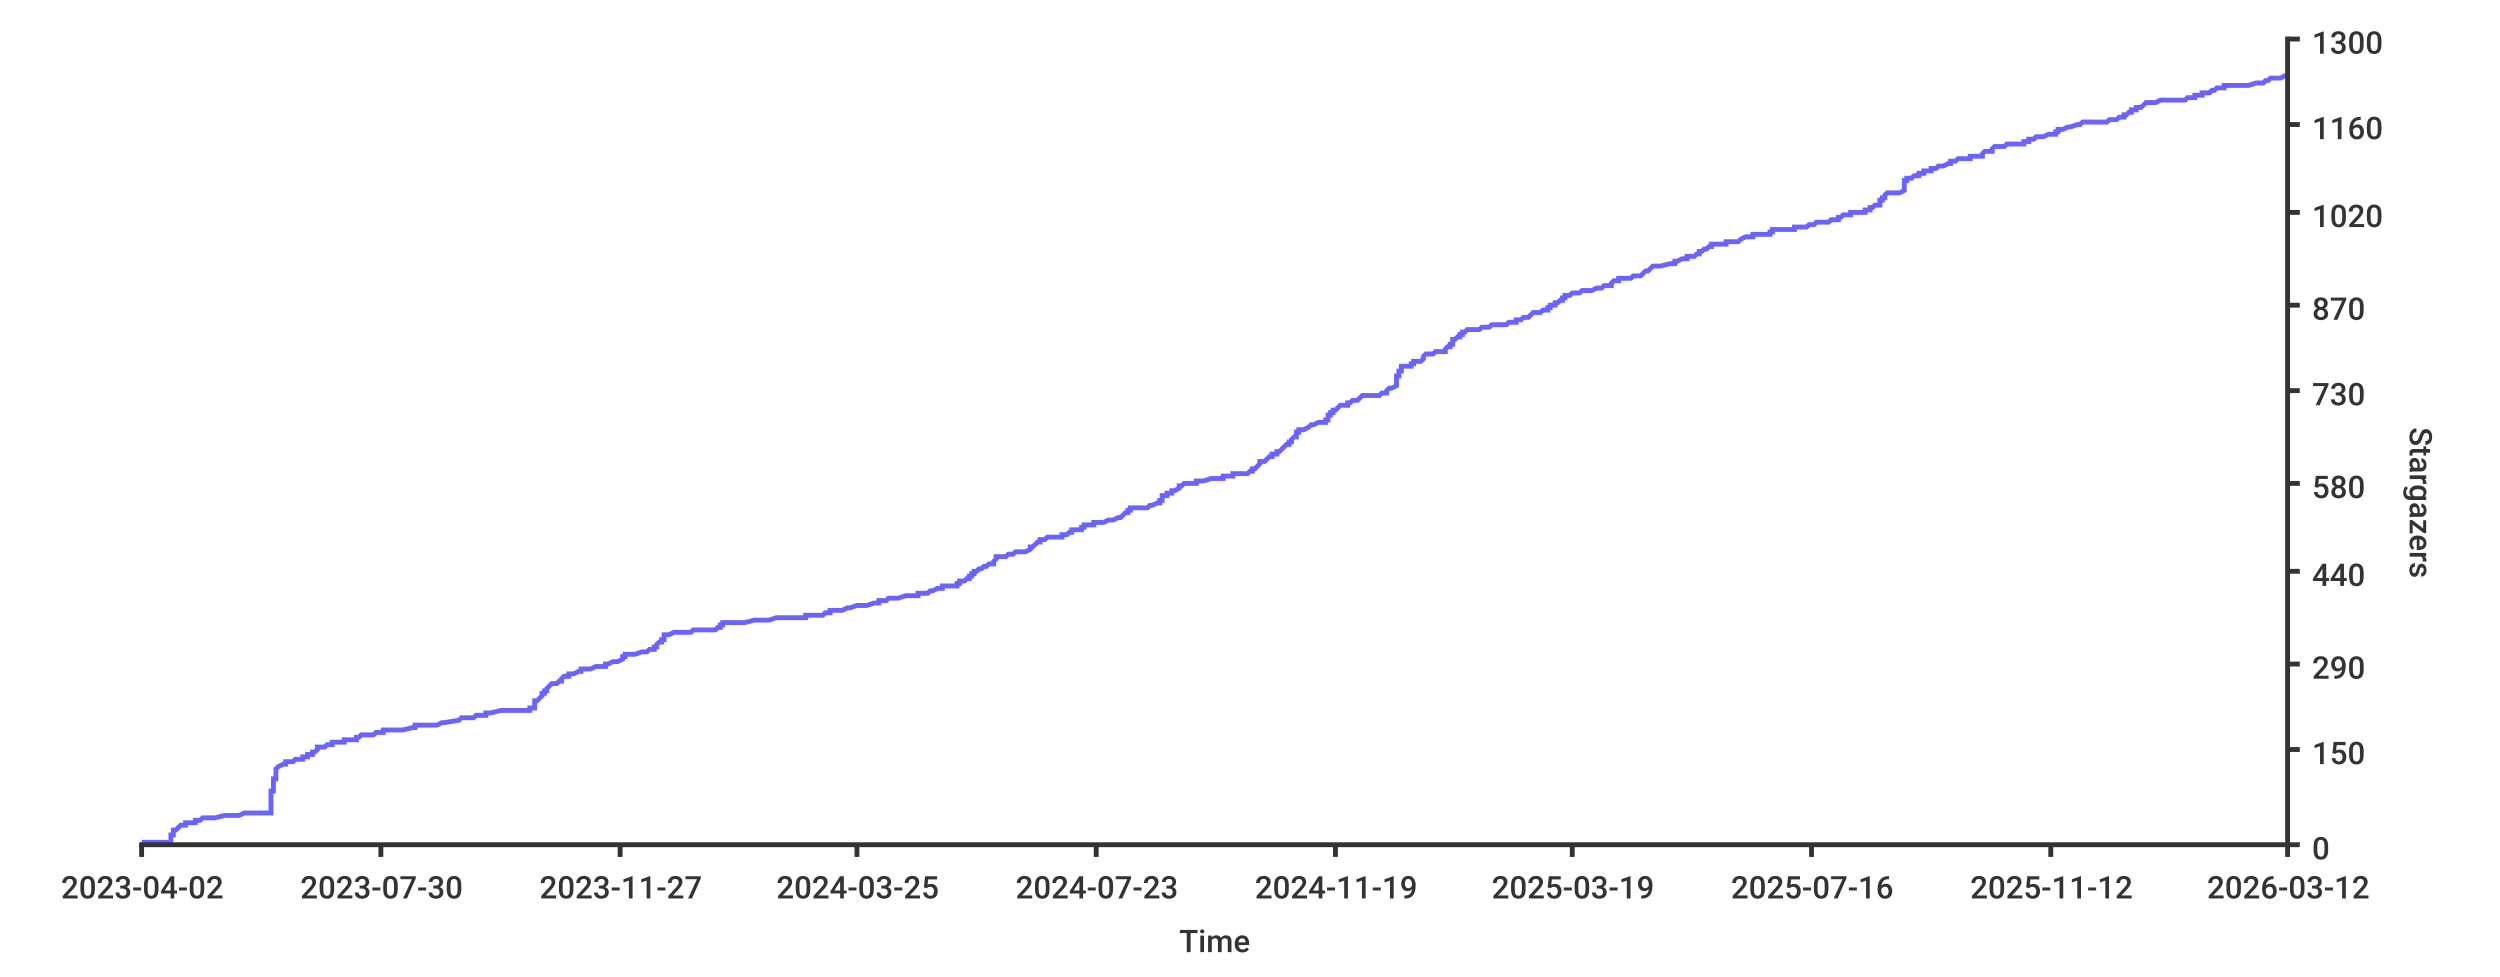
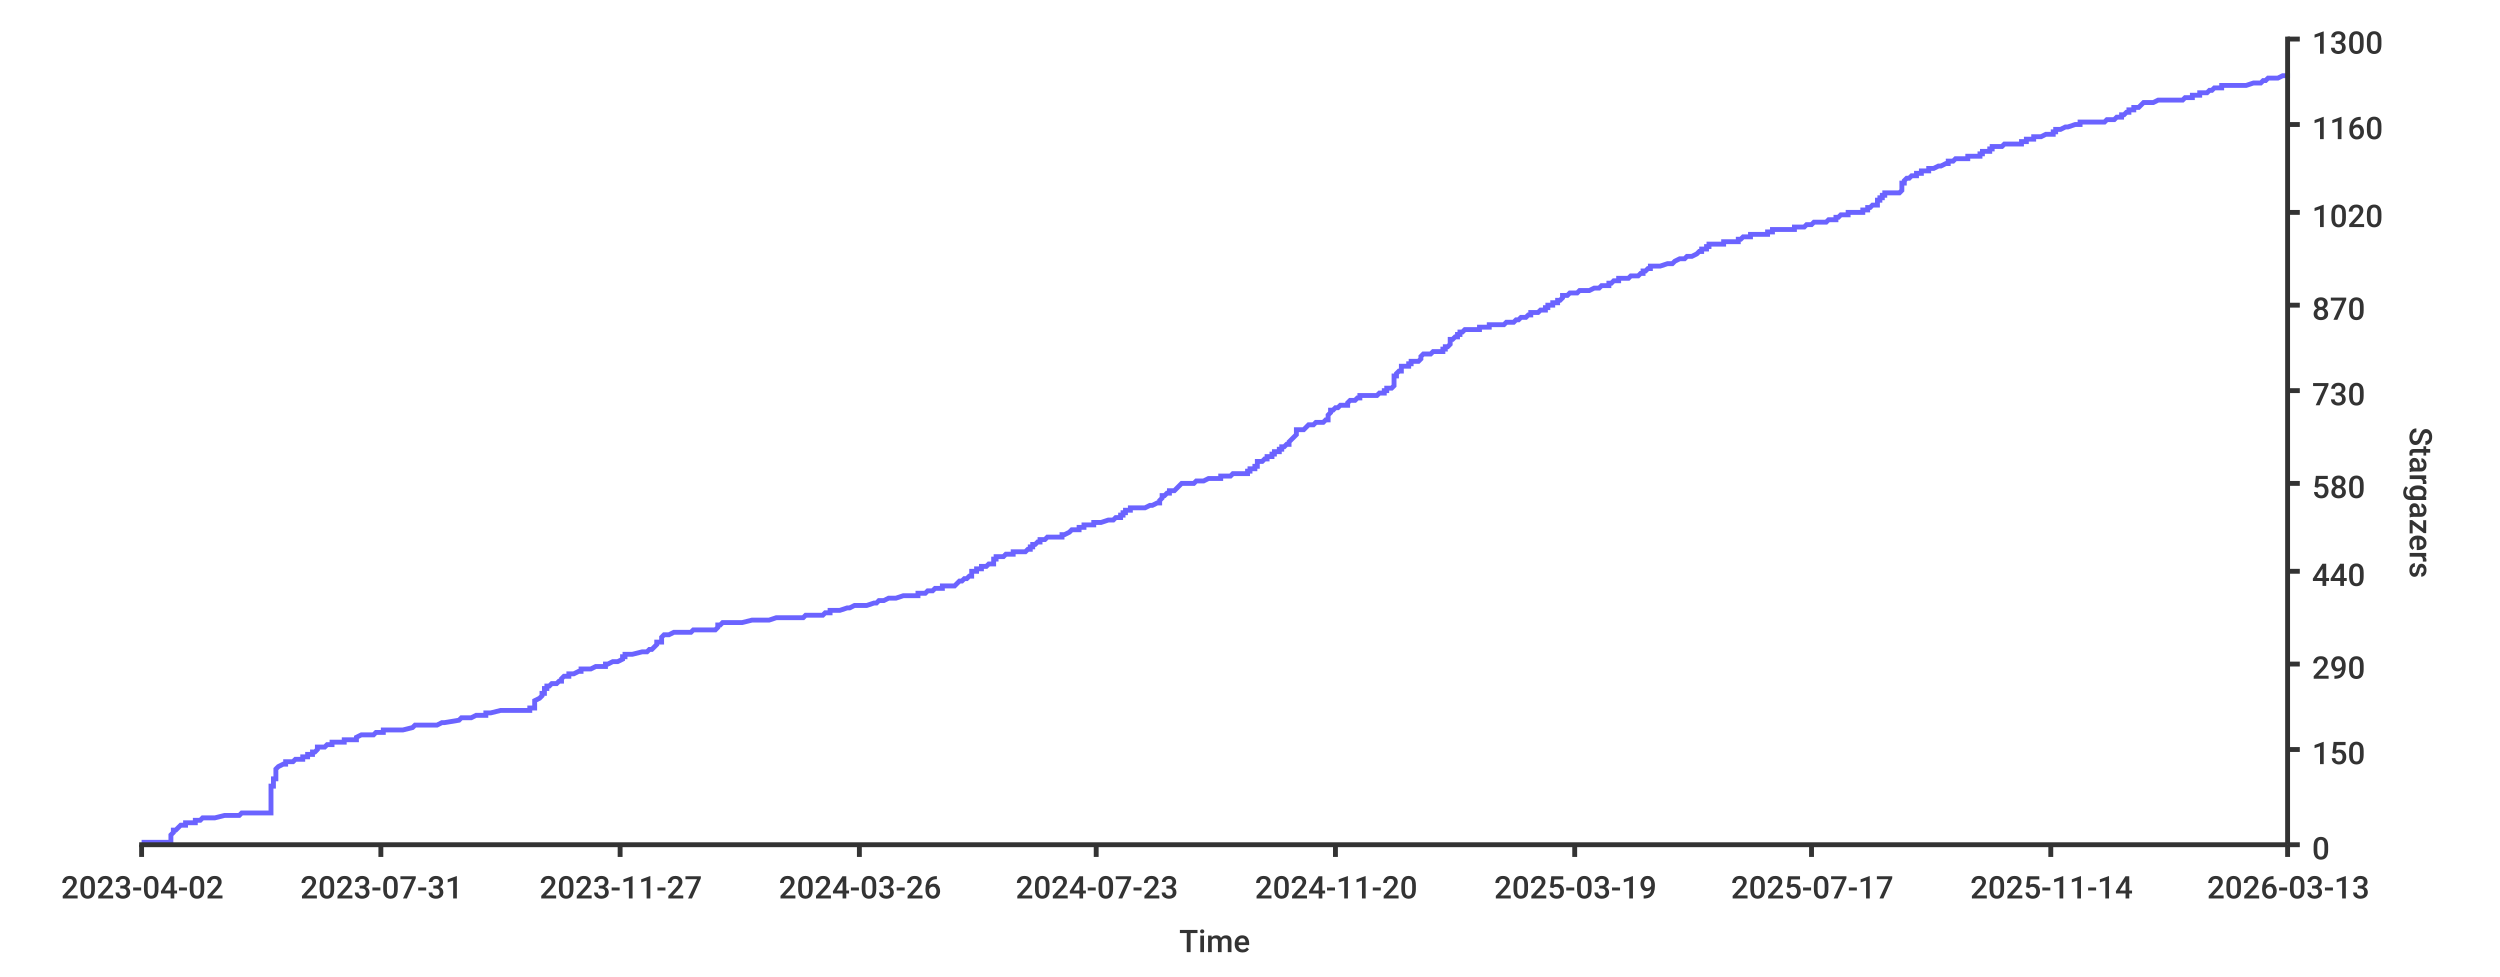
<svg xmlns="http://www.w3.org/2000/svg" width="1024px" height="400px">
  <style type="text/css">
path { fill: none; stroke: rgb(51,51,51); }
path.series { stroke: #6b63ff; }
rect.background { fill: rgb(255,255,255); stroke: none; }

text {
	stroke-width: 0;
	stroke: none;
	fill: rgba(51,51,51,1.0);
	font-size: 12.8px;
	font-family: 'Roboto Medium', sans-serif;
}
</style>
-   <rect x="0" y="0" width="1024px" height="400px" class="background" rx="8" />
-   <path stroke-width="2" class="series" d="M 58 345 L 60 345 L 70 345 L 70 344 L 70 344 L 70 344 L 70 344 L 70 343 L 70 343 L 70 343 L 70 343 L 70 342 L 70 342 L 70 342 L 71 342 L 71 341 L 71 341 L 71 341 L 71 341 L 71 340 L 72 340 L 72 340 L 72 340 L 73 339 L 73 339 L 73 339 L 73 339 L 74 338 L 75 338 L 75 338 L 76 338 L 76 337 L 80 337 L 80 337 L 80 337 L 80 336 L 80 336 L 82 336 L 82 336 L 83 335 L 84 335 L 87 335 L 88 335 L 92 334 L 94 334 L 96 334 L 98 334 L 100 333 L 109 333 L 109 333 L 111 333 L 111 332 L 111 332 L 111 332 L 111 332 L 111 331 L 111 331 L 111 331 L 111 331 L 111 330 L 111 330 L 111 330 L 111 330 L 111 329 L 111 329 L 111 329 L 111 328 L 111 328 L 111 328 L 111 328 L 111 327 L 111 327 L 111 327 L 111 327 L 111 326 L 111 326 L 111 326 L 111 326 L 111 325 L 111 325 L 111 325 L 111 325 L 111 324 L 112 324 L 112 324 L 112 324 L 112 323 L 112 323 L 112 323 L 112 323 L 112 322 L 112 322 L 112 322 L 112 322 L 112 321 L 112 321 L 112 321 L 112 321 L 112 320 L 112 320 L 112 320 L 112 320 L 112 319 L 113 319 L 113 319 L 113 319 L 113 318 L 113 318 L 113 318 L 113 318 L 113 317 L 113 317 L 113 317 L 113 317 L 113 316 L 113 316 L 113 316 L 113 316 L 113 315 L 113 315 L 113 315 L 113 315 L 114 314 L 114 314 L 114 314 L 114 314 L 116 313 L 116 313 L 117 313 L 117 313 L 117 312 L 119 312 L 120 312 L 121 311 L 122 311 L 123 311 L 124 311 L 124 310 L 124 310 L 126 310 L 126 310 L 126 309 L 127 309 L 127 309 L 128 309 L 128 308 L 128 308 L 128 308 L 129 308 L 130 307 L 130 307 L 130 307 L 130 307 L 130 306 L 131 306 L 132 306 L 133 306 L 134 305 L 135 305 L 135 305 L 136 305 L 136 304 L 136 304 L 137 304 L 141 304 L 141 303 L 142 303 L 146 303 L 146 303 L 146 302 L 146 302 L 146 302 L 147 302 L 148 301 L 148 301 L 149 301 L 153 301 L 154 300 L 155 300 L 157 300 L 157 300 L 157 299 L 158 299 L 161 299 L 165 299 L 169 298 L 169 298 L 169 298 L 170 298 L 170 297 L 176 297 L 179 297 L 179 297 L 181 296 L 181 296 L 182 296 L 188 295 L 188 295 L 188 295 L 188 295 L 189 294 L 192 294 L 193 294 L 194 294 L 195 293 L 198 293 L 199 293 L 199 293 L 199 292 L 199 292 L 200 292 L 201 292 L 205 291 L 212 291 L 215 291 L 217 291 L 217 290 L 219 290 L 219 290 L 219 290 L 219 289 L 219 289 L 219 289 L 219 289 L 219 288 L 219 288 L 219 288 L 219 288 L 219 287 L 219 287 L 219 287 L 220 287 L 221 286 L 221 286 L 221 286 L 221 286 L 222 285 L 222 285 L 222 285 L 222 285 L 222 284 L 222 284 L 222 284 L 223 284 L 223 283 L 223 283 L 224 283 L 224 283 L 224 282 L 224 282 L 224 282 L 224 282 L 225 281 L 225 281 L 225 281 L 225 281 L 226 280 L 227 280 L 227 280 L 228 280 L 229 279 L 230 279 L 230 279 L 230 278 L 230 278 L 230 278 L 230 278 L 231 277 L 232 277 L 233 277 L 233 277 L 233 276 L 234 276 L 235 276 L 235 276 L 237 275 L 237 275 L 238 275 L 238 275 L 238 274 L 241 274 L 242 274 L 242 274 L 244 273 L 245 273 L 247 273 L 248 273 L 248 272 L 249 272 L 249 272 L 249 272 L 251 271 L 252 271 L 253 271 L 253 271 L 255 270 L 255 270 L 255 270 L 255 270 L 255 269 L 255 269 L 256 269 L 256 269 L 256 268 L 256 268 L 257 268 L 260 268 L 263 267 L 263 267 L 263 267 L 265 267 L 266 266 L 267 266 L 267 266 L 268 266 L 268 265 L 269 265 L 269 265 L 269 265 L 269 264 L 269 264 L 269 264 L 269 264 L 270 263 L 271 263 L 271 263 L 271 262 L 271 262 L 271 262 L 272 262 L 272 261 L 272 261 L 272 261 L 272 261 L 272 260 L 272 260 L 272 260 L 274 260 L 276 259 L 276 259 L 277 259 L 283 259 L 284 258 L 286 258 L 288 258 L 293 258 L 294 257 L 295 257 L 295 257 L 295 257 L 295 256 L 295 256 L 295 256 L 296 256 L 296 255 L 301 255 L 303 255 L 305 255 L 309 254 L 311 254 L 314 254 L 315 254 L 318 253 L 318 253 L 324 253 L 330 253 L 330 252 L 334 252 L 334 252 L 337 252 L 338 251 L 340 251 L 340 251 L 340 251 L 340 250 L 342 250 L 343 250 L 345 250 L 347 249 L 347 249 L 348 249 L 348 249 L 351 248 L 353 248 L 353 248 L 355 248 L 358 247 L 358 247 L 358 247 L 360 247 L 360 246 L 361 246 L 363 246 L 364 245 L 366 245 L 368 245 L 368 245 L 371 244 L 371 244 L 373 244 L 376 244 L 376 243 L 379 243 L 380 243 L 380 243 L 381 242 L 381 242 L 382 242 L 382 242 L 384 241 L 386 241 L 386 241 L 386 241 L 386 240 L 391 240 L 391 240 L 392 240 L 392 239 L 392 239 L 393 239 L 393 239 L 393 238 L 393 238 L 395 238 L 395 238 L 396 237 L 396 237 L 396 237 L 397 237 L 397 236 L 397 236 L 398 236 L 398 236 L 398 235 L 398 235 L 398 235 L 399 235 L 399 234 L 399 234 L 400 234 L 400 234 L 401 233 L 401 233 L 401 233 L 402 233 L 403 232 L 403 232 L 403 232 L 404 232 L 405 231 L 405 231 L 406 231 L 407 231 L 407 230 L 407 230 L 407 230 L 408 229 L 408 229 L 408 229 L 408 229 L 408 228 L 409 228 L 411 228 L 412 228 L 413 227 L 413 227 L 414 227 L 415 227 L 416 226 L 417 226 L 419 226 L 420 226 L 422 225 L 422 225 L 422 225 L 422 225 L 422 224 L 423 224 L 423 224 L 423 224 L 424 223 L 424 223 L 424 223 L 424 223 L 425 222 L 426 222 L 426 222 L 426 222 L 426 221 L 428 221 L 428 221 L 428 221 L 429 220 L 430 220 L 431 220 L 435 220 L 435 219 L 435 219 L 436 219 L 437 219 L 438 218 L 439 218 L 439 218 L 439 218 L 439 217 L 440 217 L 442 217 L 443 217 L 443 216 L 443 216 L 444 216 L 444 216 L 444 215 L 444 215 L 446 215 L 448 215 L 448 214 L 451 214 L 451 214 L 452 214 L 454 213 L 455 213 L 456 213 L 458 212 L 459 212 L 459 212 L 459 212 L 460 211 L 460 211 L 460 211 L 460 211 L 461 210 L 461 210 L 461 210 L 462 210 L 462 209 L 462 209 L 462 209 L 463 209 L 463 208 L 466 208 L 467 208 L 470 208 L 471 207 L 471 207 L 472 207 L 472 207 L 474 206 L 475 206 L 475 206 L 475 206 L 475 205 L 475 205 L 476 205 L 476 205 L 476 204 L 476 204 L 476 204 L 476 204 L 476 203 L 477 203 L 477 203 L 478 203 L 478 202 L 479 202 L 479 202 L 480 202 L 480 201 L 480 201 L 480 201 L 481 201 L 483 200 L 483 200 L 483 200 L 483 200 L 483 199 L 484 199 L 484 199 L 484 199 L 485 198 L 486 198 L 488 198 L 490 198 L 490 197 L 491 197 L 493 197 L 496 196 L 496 196 L 498 196 L 501 196 L 501 195 L 501 195 L 504 195 L 505 195 L 505 194 L 506 194 L 506 194 L 511 194 L 512 193 L 512 193 L 512 193 L 513 193 L 513 192 L 514 192 L 514 192 L 514 192 L 515 191 L 515 191 L 515 191 L 515 191 L 516 190 L 516 190 L 516 190 L 516 190 L 516 189 L 516 189 L 517 189 L 518 189 L 519 188 L 519 188 L 519 188 L 519 188 L 520 187 L 520 187 L 521 187 L 521 187 L 521 186 L 521 186 L 522 186 L 523 186 L 523 185 L 524 185 L 524 185 L 524 185 L 525 184 L 525 184 L 525 184 L 525 184 L 526 183 L 526 183 L 526 183 L 526 183 L 527 182 L 527 182 L 528 182 L 528 182 L 528 181 L 528 181 L 529 181 L 529 181 L 529 180 L 529 180 L 529 180 L 530 179 L 530 179 L 530 179 L 531 179 L 531 178 L 531 178 L 531 178 L 531 178 L 531 177 L 532 177 L 532 177 L 532 177 L 532 176 L 532 176 L 534 176 L 534 176 L 536 175 L 536 175 L 536 175 L 536 175 L 537 174 L 538 174 L 538 174 L 538 174 L 540 173 L 542 173 L 542 173 L 543 173 L 543 172 L 543 172 L 544 172 L 544 172 L 544 171 L 544 171 L 544 171 L 544 171 L 544 170 L 545 170 L 545 170 L 545 170 L 545 169 L 545 169 L 545 169 L 546 169 L 546 168 L 546 168 L 546 168 L 547 168 L 548 167 L 548 167 L 548 167 L 548 167 L 549 166 L 549 166 L 550 166 L 552 166 L 552 165 L 552 165 L 552 165 L 553 165 L 554 164 L 555 164 L 556 164 L 557 163 L 557 163 L 557 163 L 557 163 L 558 162 L 561 162 L 563 162 L 565 162 L 566 161 L 566 161 L 567 161 L 568 161 L 568 160 L 568 160 L 568 160 L 568 160 L 569 159 L 569 159 L 569 159 L 570 159 L 572 158 L 572 158 L 572 158 L 572 158 L 572 157 L 572 157 L 572 157 L 572 157 L 572 156 L 572 156 L 572 156 L 572 156 L 572 155 L 572 155 L 572 155 L 572 155 L 572 154 L 573 154 L 573 154 L 573 154 L 573 153 L 573 153 L 573 153 L 573 153 L 573 152 L 573 152 L 574 152 L 574 152 L 574 151 L 574 151 L 574 151 L 574 151 L 574 150 L 575 150 L 576 150 L 578 150 L 578 149 L 578 149 L 579 149 L 579 149 L 579 148 L 580 148 L 581 148 L 582 148 L 583 147 L 583 147 L 583 147 L 583 146 L 583 146 L 583 146 L 583 146 L 584 145 L 584 145 L 584 145 L 587 145 L 588 144 L 589 144 L 591 144 L 592 144 L 592 143 L 592 143 L 592 143 L 592 143 L 593 142 L 593 142 L 593 142 L 594 142 L 594 141 L 594 141 L 595 141 L 595 141 L 595 140 L 595 140 L 595 140 L 595 140 L 595 139 L 595 139 L 596 139 L 596 139 L 597 138 L 597 138 L 597 138 L 598 138 L 598 137 L 598 137 L 598 137 L 599 137 L 599 136 L 599 136 L 600 136 L 600 136 L 601 135 L 603 135 L 604 135 L 606 135 L 607 134 L 608 134 L 610 134 L 610 134 L 611 133 L 613 133 L 616 133 L 617 133 L 618 132 L 619 132 L 621 132 L 621 132 L 621 131 L 623 131 L 623 131 L 624 130 L 624 130 L 625 130 L 626 130 L 627 129 L 627 129 L 627 129 L 627 129 L 628 128 L 628 128 L 631 128 L 631 128 L 632 127 L 632 127 L 633 127 L 634 127 L 634 126 L 635 126 L 635 126 L 635 126 L 635 125 L 636 125 L 636 125 L 637 125 L 637 124 L 638 124 L 638 124 L 638 124 L 639 123 L 639 123 L 640 123 L 640 123 L 640 122 L 641 122 L 641 122 L 641 122 L 641 121 L 641 121 L 641 121 L 643 121 L 644 120 L 645 120 L 647 120 L 647 120 L 648 119 L 649 119 L 651 119 L 652 119 L 654 118 L 655 118 L 655 118 L 656 118 L 657 117 L 659 117 L 660 117 L 660 117 L 660 116 L 660 116 L 660 116 L 660 116 L 661 115 L 662 115 L 663 115 L 663 115 L 663 114 L 664 114 L 668 114 L 669 113 L 669 113 L 671 113 L 672 113 L 673 112 L 673 112 L 673 112 L 673 112 L 674 111 L 675 111 L 675 111 L 675 111 L 676 110 L 676 110 L 676 110 L 676 110 L 677 109 L 678 109 L 680 109 L 680 109 L 684 108 L 685 108 L 685 108 L 686 108 L 686 107 L 686 107 L 686 107 L 687 107 L 689 106 L 690 106 L 691 106 L 691 106 L 691 105 L 692 105 L 693 105 L 694 105 L 695 104 L 695 104 L 696 104 L 696 104 L 696 103 L 696 103 L 696 103 L 697 103 L 698 102 L 698 102 L 699 102 L 699 102 L 700 101 L 700 101 L 700 101 L 701 101 L 701 100 L 701 100 L 704 100 L 707 100 L 707 99 L 710 99 L 710 99 L 712 99 L 713 98 L 713 98 L 713 98 L 715 97 L 715 97 L 716 97 L 718 97 L 718 96 L 721 96 L 725 96 L 725 96 L 725 95 L 725 95 L 725 95 L 726 95 L 726 94 L 727 94 L 733 94 L 735 94 L 735 93 L 736 93 L 738 93 L 740 93 L 741 92 L 742 92 L 742 92 L 743 92 L 744 91 L 748 91 L 748 91 L 749 91 L 750 90 L 752 90 L 753 90 L 753 90 L 753 89 L 753 89 L 754 89 L 754 89 L 755 88 L 757 88 L 758 88 L 758 88 L 758 87 L 760 87 L 763 87 L 764 87 L 764 86 L 766 86 L 766 86 L 766 86 L 766 85 L 766 85 L 767 85 L 767 85 L 768 84 L 769 84 L 769 84 L 770 84 L 770 83 L 770 83 L 770 83 L 770 83 L 770 82 L 770 82 L 771 82 L 771 82 L 771 81 L 772 81 L 772 81 L 772 80 L 772 80 L 772 80 L 772 80 L 773 79 L 774 79 L 778 79 L 778 79 L 780 78 L 780 78 L 780 78 L 780 78 L 780 77 L 780 77 L 780 77 L 780 77 L 780 76 L 780 76 L 780 76 L 780 76 L 780 75 L 780 75 L 780 75 L 780 75 L 780 74 L 780 74 L 781 74 L 781 74 L 781 73 L 782 73 L 783 73 L 783 73 L 784 72 L 785 72 L 785 72 L 786 72 L 786 71 L 786 71 L 788 71 L 788 71 L 788 70 L 789 70 L 790 70 L 791 70 L 791 69 L 792 69 L 793 69 L 793 69 L 794 68 L 795 68 L 796 68 L 796 68 L 798 67 L 798 67 L 798 67 L 799 67 L 799 66 L 799 66 L 800 66 L 801 66 L 802 65 L 804 65 L 807 65 L 807 64 L 808 64 L 811 64 L 812 64 L 812 63 L 812 63 L 812 63 L 812 63 L 813 62 L 814 62 L 815 62 L 816 62 L 816 61 L 816 61 L 816 61 L 816 61 L 817 60 L 821 60 L 821 60 L 821 60 L 822 59 L 823 59 L 824 59 L 829 59 L 829 58 L 830 58 L 830 58 L 831 58 L 831 57 L 833 57 L 833 57 L 833 57 L 834 56 L 834 56 L 834 56 L 837 56 L 839 55 L 839 55 L 841 55 L 842 55 L 842 54 L 842 54 L 842 54 L 843 54 L 843 53 L 843 53 L 845 53 L 845 53 L 847 52 L 847 52 L 847 52 L 848 52 L 851 51 L 851 51 L 852 51 L 852 51 L 853 50 L 857 50 L 859 50 L 863 50 L 864 49 L 866 49 L 867 49 L 867 49 L 868 48 L 868 48 L 870 48 L 870 47 L 871 47 L 871 47 L 871 47 L 872 46 L 872 46 L 873 46 L 873 46 L 873 45 L 874 45 L 875 45 L 875 45 L 875 44 L 875 44 L 876 44 L 877 44 L 878 43 L 878 43 L 878 43 L 878 43 L 879 42 L 882 42 L 883 42 L 883 42 L 885 41 L 886 41 L 888 41 L 895 41 L 896 40 L 898 40 L 898 40 L 899 40 L 899 39 L 899 39 L 901 39 L 902 39 L 902 38 L 904 38 L 905 38 L 905 38 L 906 37 L 907 37 L 907 37 L 907 37 L 908 36 L 909 36 L 911 36 L 911 36 L 911 35 L 917 35 L 921 35 L 921 35 L 924 34 L 926 34 L 926 34 L 927 34 L 928 33 L 928 33 L 929 33 L 929 33 L 930 32 L 930 32 L 934 32 L 936 31 L 937 31 L 937 31" />
-   <path stroke-width="2" d="M 937 346 L 937 15" />
-   <path stroke-width="2" d="M 937 346 L 942 346" />
+   <rect rx="8" x="0" y="0" width="1024px" height="400px" class="background" />
+   <path stroke-width="2" class="series" d="M 58 345 L 60 345 L 70 345 L 70 344 L 70 344 L 70 344 L 70 344 L 70 343 L 70 343 L 70 343 L 70 343 L 70 342 L 70 342 L 70 342 L 70 342 L 71 341 L 71 341 L 71 341 L 71 341 L 71 340 L 72 340 L 72 340 L 72 340 L 73 339 L 73 339 L 73 339 L 73 339 L 74 338 L 75 338 L 75 338 L 76 338 L 76 337 L 80 337 L 80 337 L 80 337 L 80 336 L 80 336 L 82 336 L 82 336 L 83 335 L 84 335 L 87 335 L 88 335 L 92 334 L 94 334 L 96 334 L 98 334 L 99 333 L 109 333 L 109 333 L 111 333 L 111 332 L 111 332 L 111 332 L 111 332 L 111 331 L 111 331 L 111 331 L 111 331 L 111 330 L 111 330 L 111 330 L 111 330 L 111 329 L 111 329 L 111 329 L 111 328 L 111 328 L 111 328 L 111 328 L 111 327 L 111 327 L 111 327 L 111 327 L 111 326 L 111 326 L 111 326 L 111 326 L 111 325 L 111 325 L 111 325 L 111 325 L 111 324 L 111 324 L 111 324 L 111 324 L 111 323 L 111 323 L 111 323 L 111 323 L 111 322 L 112 322 L 112 322 L 112 322 L 112 321 L 112 321 L 112 321 L 112 321 L 112 320 L 112 320 L 112 320 L 112 320 L 112 319 L 112 319 L 113 319 L 113 319 L 113 318 L 113 318 L 113 318 L 113 318 L 113 317 L 113 317 L 113 317 L 113 317 L 113 316 L 113 316 L 113 316 L 113 316 L 113 315 L 113 315 L 113 315 L 113 315 L 114 314 L 114 314 L 114 314 L 114 314 L 116 313 L 116 313 L 116 313 L 117 313 L 117 312 L 119 312 L 120 312 L 121 311 L 122 311 L 123 311 L 124 311 L 124 310 L 124 310 L 126 310 L 126 310 L 126 309 L 127 309 L 127 309 L 128 309 L 128 308 L 128 308 L 128 308 L 129 308 L 130 307 L 130 307 L 130 307 L 130 307 L 130 306 L 131 306 L 132 306 L 133 306 L 134 305 L 135 305 L 135 305 L 136 305 L 136 304 L 136 304 L 137 304 L 141 304 L 141 303 L 142 303 L 145 303 L 146 303 L 146 302 L 146 302 L 146 302 L 146 302 L 148 301 L 148 301 L 148 301 L 153 301 L 154 300 L 155 300 L 156 300 L 157 300 L 157 299 L 158 299 L 161 299 L 165 299 L 169 298 L 169 298 L 169 298 L 169 298 L 170 297 L 176 297 L 179 297 L 179 297 L 181 296 L 181 296 L 182 296 L 188 295 L 188 295 L 188 295 L 188 295 L 189 294 L 191 294 L 193 294 L 193 294 L 195 293 L 198 293 L 198 293 L 199 293 L 199 292 L 199 292 L 199 292 L 201 292 L 205 291 L 212 291 L 215 291 L 217 291 L 217 290 L 219 290 L 219 290 L 219 290 L 219 289 L 219 289 L 219 289 L 219 289 L 219 288 L 219 288 L 219 288 L 219 288 L 219 287 L 219 287 L 219 287 L 219 287 L 221 286 L 221 286 L 221 286 L 221 286 L 222 285 L 222 285 L 222 285 L 222 285 L 222 284 L 222 284 L 222 284 L 223 284 L 223 283 L 223 283 L 223 283 L 223 283 L 223 282 L 224 282 L 224 282 L 224 282 L 224 281 L 225 281 L 225 281 L 225 281 L 226 280 L 226 280 L 227 280 L 228 280 L 229 279 L 229 279 L 230 279 L 230 278 L 230 278 L 230 278 L 230 278 L 231 277 L 231 277 L 233 277 L 233 277 L 233 276 L 234 276 L 235 276 L 235 276 L 237 275 L 237 275 L 237 275 L 238 275 L 238 274 L 241 274 L 241 274 L 242 274 L 244 273 L 245 273 L 247 273 L 248 273 L 248 272 L 249 272 L 249 272 L 249 272 L 251 271 L 252 271 L 253 271 L 253 271 L 255 270 L 255 270 L 255 270 L 255 270 L 255 269 L 255 269 L 255 269 L 256 269 L 256 268 L 256 268 L 257 268 L 259 268 L 263 267 L 263 267 L 263 267 L 265 267 L 266 266 L 267 266 L 267 266 L 267 266 L 268 265 L 268 265 L 268 265 L 268 265 L 269 264 L 269 264 L 269 264 L 269 264 L 269 263 L 271 263 L 271 263 L 271 262 L 271 262 L 271 262 L 271 262 L 271 261 L 271 261 L 271 261 L 271 261 L 272 260 L 272 260 L 272 260 L 274 260 L 276 259 L 276 259 L 276 259 L 283 259 L 284 258 L 286 258 L 287 258 L 293 258 L 294 257 L 294 257 L 294 257 L 294 257 L 294 256 L 294 256 L 294 256 L 295 256 L 296 255 L 301 255 L 302 255 L 304 255 L 308 254 L 311 254 L 313 254 L 315 254 L 318 253 L 318 253 L 324 253 L 329 253 L 330 252 L 334 252 L 334 252 L 337 252 L 338 251 L 340 251 L 340 251 L 340 251 L 340 250 L 342 250 L 343 250 L 344 250 L 347 249 L 347 249 L 348 249 L 348 249 L 350 248 L 352 248 L 353 248 L 355 248 L 358 247 L 358 247 L 358 247 L 359 247 L 360 246 L 360 246 L 362 246 L 364 245 L 366 245 L 367 245 L 367 245 L 370 244 L 371 244 L 373 244 L 376 244 L 376 243 L 379 243 L 379 243 L 379 243 L 380 242 L 380 242 L 382 242 L 382 242 L 383 241 L 385 241 L 386 241 L 386 241 L 386 240 L 391 240 L 391 240 L 391 240 L 392 239 L 392 239 L 392 239 L 392 239 L 393 238 L 393 238 L 394 238 L 394 238 L 395 237 L 396 237 L 396 237 L 396 237 L 397 236 L 397 236 L 397 236 L 398 236 L 398 235 L 398 235 L 398 235 L 398 235 L 398 234 L 399 234 L 400 234 L 400 234 L 400 233 L 401 233 L 401 233 L 402 233 L 402 232 L 403 232 L 403 232 L 404 232 L 405 231 L 405 231 L 405 231 L 407 231 L 407 230 L 407 230 L 407 230 L 407 229 L 407 229 L 407 229 L 408 229 L 408 228 L 409 228 L 411 228 L 411 228 L 412 227 L 412 227 L 414 227 L 415 227 L 415 226 L 416 226 L 418 226 L 420 226 L 421 225 L 422 225 L 422 225 L 422 225 L 422 224 L 422 224 L 423 224 L 423 224 L 423 223 L 423 223 L 423 223 L 424 223 L 425 222 L 425 222 L 425 222 L 426 222 L 426 221 L 428 221 L 428 221 L 428 221 L 429 220 L 429 220 L 431 220 L 435 220 L 435 219 L 435 219 L 435 219 L 436 219 L 438 218 L 438 218 L 438 218 L 438 218 L 439 217 L 440 217 L 442 217 L 442 217 L 442 216 L 442 216 L 443 216 L 444 216 L 444 215 L 444 215 L 446 215 L 448 215 L 448 214 L 451 214 L 451 214 L 451 214 L 454 213 L 454 213 L 456 213 L 457 212 L 458 212 L 459 212 L 459 212 L 459 211 L 459 211 L 460 211 L 460 211 L 460 210 L 460 210 L 460 210 L 461 210 L 461 209 L 461 209 L 462 209 L 463 209 L 463 208 L 466 208 L 466 208 L 469 208 L 471 207 L 471 207 L 472 207 L 472 207 L 474 206 L 474 206 L 474 206 L 475 206 L 475 205 L 475 205 L 475 205 L 475 205 L 476 204 L 476 204 L 476 204 L 476 204 L 476 203 L 476 203 L 477 203 L 477 203 L 478 202 L 478 202 L 479 202 L 479 202 L 479 201 L 479 201 L 480 201 L 481 201 L 482 200 L 482 200 L 482 200 L 482 200 L 483 199 L 483 199 L 483 199 L 483 199 L 484 198 L 485 198 L 487 198 L 489 198 L 490 197 L 491 197 L 493 197 L 495 196 L 496 196 L 497 196 L 500 196 L 500 195 L 500 195 L 503 195 L 504 195 L 505 194 L 505 194 L 505 194 L 511 194 L 511 193 L 512 193 L 512 193 L 512 193 L 512 192 L 513 192 L 513 192 L 514 192 L 514 191 L 514 191 L 514 191 L 515 191 L 515 190 L 515 190 L 515 190 L 515 190 L 515 189 L 515 189 L 517 189 L 517 189 L 518 188 L 518 188 L 518 188 L 519 188 L 519 187 L 520 187 L 520 187 L 521 187 L 521 186 L 521 186 L 521 186 L 522 186 L 522 185 L 523 185 L 523 185 L 524 185 L 524 184 L 525 184 L 525 184 L 525 184 L 525 183 L 525 183 L 526 183 L 526 183 L 527 182 L 527 182 L 528 182 L 528 182 L 528 181 L 528 181 L 528 181 L 528 181 L 529 180 L 529 180 L 529 180 L 530 179 L 530 179 L 530 179 L 530 179 L 531 178 L 531 178 L 531 178 L 531 178 L 531 177 L 531 177 L 531 177 L 531 177 L 531 176 L 531 176 L 533 176 L 534 176 L 535 175 L 535 175 L 535 175 L 535 175 L 536 174 L 537 174 L 537 174 L 538 174 L 539 173 L 541 173 L 541 173 L 542 173 L 543 172 L 543 172 L 543 172 L 544 172 L 544 171 L 544 171 L 544 171 L 544 171 L 544 170 L 544 170 L 544 170 L 544 170 L 545 169 L 545 169 L 545 169 L 545 169 L 545 168 L 545 168 L 546 168 L 546 168 L 547 167 L 548 167 L 548 167 L 548 167 L 549 166 L 549 166 L 549 166 L 552 166 L 552 165 L 552 165 L 552 165 L 552 165 L 553 164 L 555 164 L 555 164 L 556 163 L 556 163 L 557 163 L 557 163 L 557 162 L 561 162 L 562 162 L 564 162 L 565 161 L 566 161 L 566 161 L 567 161 L 567 160 L 567 160 L 567 160 L 568 160 L 568 159 L 569 159 L 569 159 L 570 159 L 571 158 L 571 158 L 571 158 L 571 158 L 571 157 L 571 157 L 571 157 L 571 157 L 571 156 L 571 156 L 571 156 L 571 156 L 571 155 L 571 155 L 571 155 L 571 155 L 571 154 L 572 154 L 572 154 L 572 154 L 572 153 L 572 153 L 572 153 L 572 153 L 573 152 L 573 152 L 573 152 L 574 152 L 574 151 L 574 151 L 574 151 L 574 151 L 574 150 L 575 150 L 575 150 L 577 150 L 577 149 L 577 149 L 578 149 L 578 149 L 578 148 L 579 148 L 580 148 L 581 148 L 582 147 L 582 147 L 582 147 L 582 146 L 582 146 L 582 146 L 582 146 L 583 145 L 584 145 L 584 145 L 586 145 L 587 144 L 588 144 L 590 144 L 591 144 L 591 143 L 592 143 L 592 143 L 592 143 L 592 142 L 592 142 L 593 142 L 593 142 L 594 141 L 594 141 L 594 141 L 594 141 L 594 140 L 594 140 L 594 140 L 594 140 L 594 139 L 595 139 L 595 139 L 595 139 L 596 138 L 596 138 L 597 138 L 597 138 L 597 137 L 597 137 L 598 137 L 598 137 L 598 136 L 598 136 L 599 136 L 599 136 L 600 135 L 603 135 L 604 135 L 606 135 L 606 134 L 607 134 L 609 134 L 610 134 L 610 133 L 612 133 L 616 133 L 616 133 L 617 132 L 619 132 L 620 132 L 620 132 L 621 131 L 622 131 L 622 131 L 623 130 L 623 130 L 624 130 L 625 130 L 626 129 L 626 129 L 626 129 L 627 129 L 627 128 L 627 128 L 630 128 L 630 128 L 631 127 L 632 127 L 632 127 L 633 127 L 633 126 L 634 126 L 634 126 L 634 126 L 634 125 L 635 125 L 636 125 L 636 125 L 636 124 L 637 124 L 637 124 L 638 124 L 638 123 L 639 123 L 639 123 L 639 123 L 640 122 L 640 122 L 640 122 L 640 122 L 640 121 L 640 121 L 641 121 L 642 121 L 643 120 L 644 120 L 646 120 L 646 120 L 647 119 L 648 119 L 650 119 L 651 119 L 653 118 L 654 118 L 655 118 L 655 118 L 656 117 L 658 117 L 659 117 L 659 117 L 659 116 L 660 116 L 660 116 L 660 116 L 661 115 L 661 115 L 662 115 L 663 115 L 663 114 L 663 114 L 667 114 L 668 113 L 669 113 L 670 113 L 671 113 L 672 112 L 672 112 L 673 112 L 673 112 L 673 111 L 674 111 L 674 111 L 674 111 L 675 110 L 675 110 L 675 110 L 676 110 L 676 109 L 677 109 L 680 109 L 680 109 L 683 108 L 684 108 L 684 108 L 685 108 L 686 107 L 686 107 L 686 107 L 686 107 L 688 106 L 689 106 L 690 106 L 690 106 L 691 105 L 691 105 L 692 105 L 693 105 L 695 104 L 695 104 L 695 104 L 695 104 L 696 103 L 696 103 L 696 103 L 697 103 L 697 102 L 697 102 L 698 102 L 699 102 L 699 101 L 700 101 L 700 101 L 700 101 L 700 100 L 701 100 L 703 100 L 706 100 L 706 99 L 709 99 L 710 99 L 712 99 L 712 98 L 713 98 L 713 98 L 714 97 L 714 97 L 715 97 L 717 97 L 717 96 L 720 96 L 724 96 L 724 96 L 724 95 L 724 95 L 724 95 L 726 95 L 726 94 L 726 94 L 732 94 L 735 94 L 735 93 L 736 93 L 737 93 L 739 93 L 740 92 L 741 92 L 741 92 L 742 92 L 743 91 L 747 91 L 748 91 L 748 91 L 749 90 L 751 90 L 752 90 L 752 90 L 752 89 L 752 89 L 753 89 L 753 89 L 754 88 L 756 88 L 757 88 L 757 88 L 757 87 L 759 87 L 762 87 L 763 87 L 763 86 L 765 86 L 765 86 L 765 86 L 765 85 L 765 85 L 766 85 L 766 85 L 767 84 L 768 84 L 768 84 L 769 84 L 769 83 L 769 83 L 769 83 L 769 83 L 769 82 L 770 82 L 770 82 L 770 82 L 770 81 L 771 81 L 771 81 L 771 80 L 771 80 L 771 80 L 772 80 L 772 79 L 773 79 L 777 79 L 778 79 L 779 78 L 779 78 L 779 78 L 779 78 L 779 77 L 779 77 L 779 77 L 779 77 L 779 76 L 779 76 L 779 76 L 779 76 L 779 75 L 780 75 L 780 75 L 780 75 L 780 74 L 780 74 L 780 74 L 780 74 L 781 73 L 781 73 L 782 73 L 782 73 L 783 72 L 784 72 L 785 72 L 785 72 L 785 71 L 785 71 L 787 71 L 787 71 L 787 70 L 788 70 L 790 70 L 790 70 L 790 69 L 791 69 L 792 69 L 792 69 L 794 68 L 794 68 L 795 68 L 795 68 L 797 67 L 797 67 L 797 67 L 798 67 L 798 66 L 798 66 L 799 66 L 800 66 L 801 65 L 803 65 L 806 65 L 806 64 L 807 64 L 810 64 L 811 64 L 811 63 L 811 63 L 812 63 L 812 63 L 812 62 L 813 62 L 814 62 L 815 62 L 815 61 L 815 61 L 815 61 L 816 61 L 816 60 L 820 60 L 820 60 L 820 60 L 821 59 L 822 59 L 823 59 L 828 59 L 828 58 L 829 58 L 829 58 L 830 58 L 830 57 L 832 57 L 832 57 L 833 57 L 833 56 L 833 56 L 833 56 L 836 56 L 838 55 L 838 55 L 840 55 L 841 55 L 841 54 L 841 54 L 841 54 L 842 54 L 842 53 L 843 53 L 844 53 L 844 53 L 846 52 L 846 52 L 846 52 L 847 52 L 850 51 L 850 51 L 851 51 L 852 51 L 852 50 L 856 50 L 858 50 L 862 50 L 863 49 L 865 49 L 866 49 L 866 49 L 867 48 L 867 48 L 869 48 L 869 47 L 870 47 L 870 47 L 870 47 L 871 46 L 871 46 L 872 46 L 872 46 L 872 45 L 873 45 L 874 45 L 874 45 L 874 44 L 875 44 L 875 44 L 876 44 L 877 43 L 877 43 L 877 43 L 877 43 L 878 42 L 881 42 L 882 42 L 882 42 L 884 41 L 885 41 L 887 41 L 894 41 L 895 40 L 897 40 L 897 40 L 898 40 L 898 39 L 898 39 L 900 39 L 901 39 L 901 38 L 903 38 L 904 38 L 904 38 L 905 37 L 906 37 L 906 37 L 906 37 L 907 36 L 908 36 L 910 36 L 910 36 L 910 35 L 916 35 L 920 35 L 920 35 L 923 34 L 925 34 L 925 34 L 926 34 L 927 33 L 927 33 L 928 33 L 928 33 L 929 32 L 929 32 L 933 32 L 935 31 L 936 31 L 936 31 L 937 31 L 937 30" />
+   <path d="M 937 346 L 937 15" stroke-width="2" />
+   <path d="M 937 346 L 942 346" stroke-width="2" />
  <text x="947" y="352">0</text>
  <path stroke-width="2" d="M 937 307 L 942 307" />
  <text x="947" y="313">150</text>
  <path stroke-width="2" d="M 937 272 L 942 272" />
  <text x="947" y="278">290</text>
  <path d="M 937 234 L 942 234" stroke-width="2" />
-   <text x="947" y="240">440</text>
+   <text y="240" x="947">440</text>
  <path stroke-width="2" d="M 937 198 L 942 198" />
  <text x="947" y="204">580</text>
  <path stroke-width="2" d="M 937 160 L 942 160" />
  <text x="947" y="166">730</text>
  <path d="M 937 125 L 942 125" stroke-width="2" />
  <text x="947" y="131">870</text>
  <path stroke-width="2" d="M 937 87 L 942 87" />
  <text x="947" y="93">1020</text>
  <path stroke-width="2" d="M 937 51 L 942 51" />
-   <text x="947" y="57">1160</text>
+   <text y="57" x="947">1160</text>
  <path stroke-width="2" d="M 937 16 L 942 16" />
  <text x="947" y="22">1300</text>
-   <text x="987" y="175" transform="rotate(90.00,987,175)">Stargazers</text>
+   <text transform="rotate(90.00,987,175)" x="987" y="175">Stargazers</text>
  <path stroke-width="2" d="M 57 346 L 937 346" />
  <path stroke-width="2" d="M 58 346 L 58 351" />
-   <text y="368" x="25">2023-04-02</text>
+   <text x="25" y="368">2023-04-02</text>
  <path stroke-width="2" d="M 156 346 L 156 351" />
-   <text x="123" y="368">2023-07-30</text>
+   <text x="123" y="368">2023-07-31</text>
  <path stroke-width="2" d="M 254 346 L 254 351" />
  <text x="221" y="368">2023-11-27</text>
-   <path stroke-width="2" d="M 351 346 L 351 351" />
-   <text x="318" y="368">2024-03-25</text>
+   <path stroke-width="2" d="M 352 346 L 352 351" />
+   <text x="319" y="368">2024-03-26</text>
  <path stroke-width="2" d="M 449 346 L 449 351" />
  <text x="416" y="368">2024-07-23</text>
  <path stroke-width="2" d="M 547 346 L 547 351" />
-   <text x="514" y="368">2024-11-19</text>
-   <path stroke-width="2" d="M 644 346 L 644 351" />
-   <text x="611" y="368">2025-03-19</text>
+   <text x="514" y="368">2024-11-20</text>
+   <path stroke-width="2" d="M 645 346 L 645 351" />
+   <text x="612" y="368">2025-03-19</text>
  <path stroke-width="2" d="M 742 346 L 742 351" />
-   <text x="709" y="368">2025-07-16</text>
+   <text x="709" y="368">2025-07-17</text>
  <path stroke-width="2" d="M 840 346 L 840 351" />
-   <text x="807" y="368">2025-11-12</text>
+   <text x="807" y="368">2025-11-14</text>
  <path stroke-width="2" d="M 937 346 L 937 351" />
-   <text x="904" y="368">2026-03-12</text>
+   <text x="904" y="368">2026-03-13</text>
  <text x="483" y="390">Time</text>
</svg>
